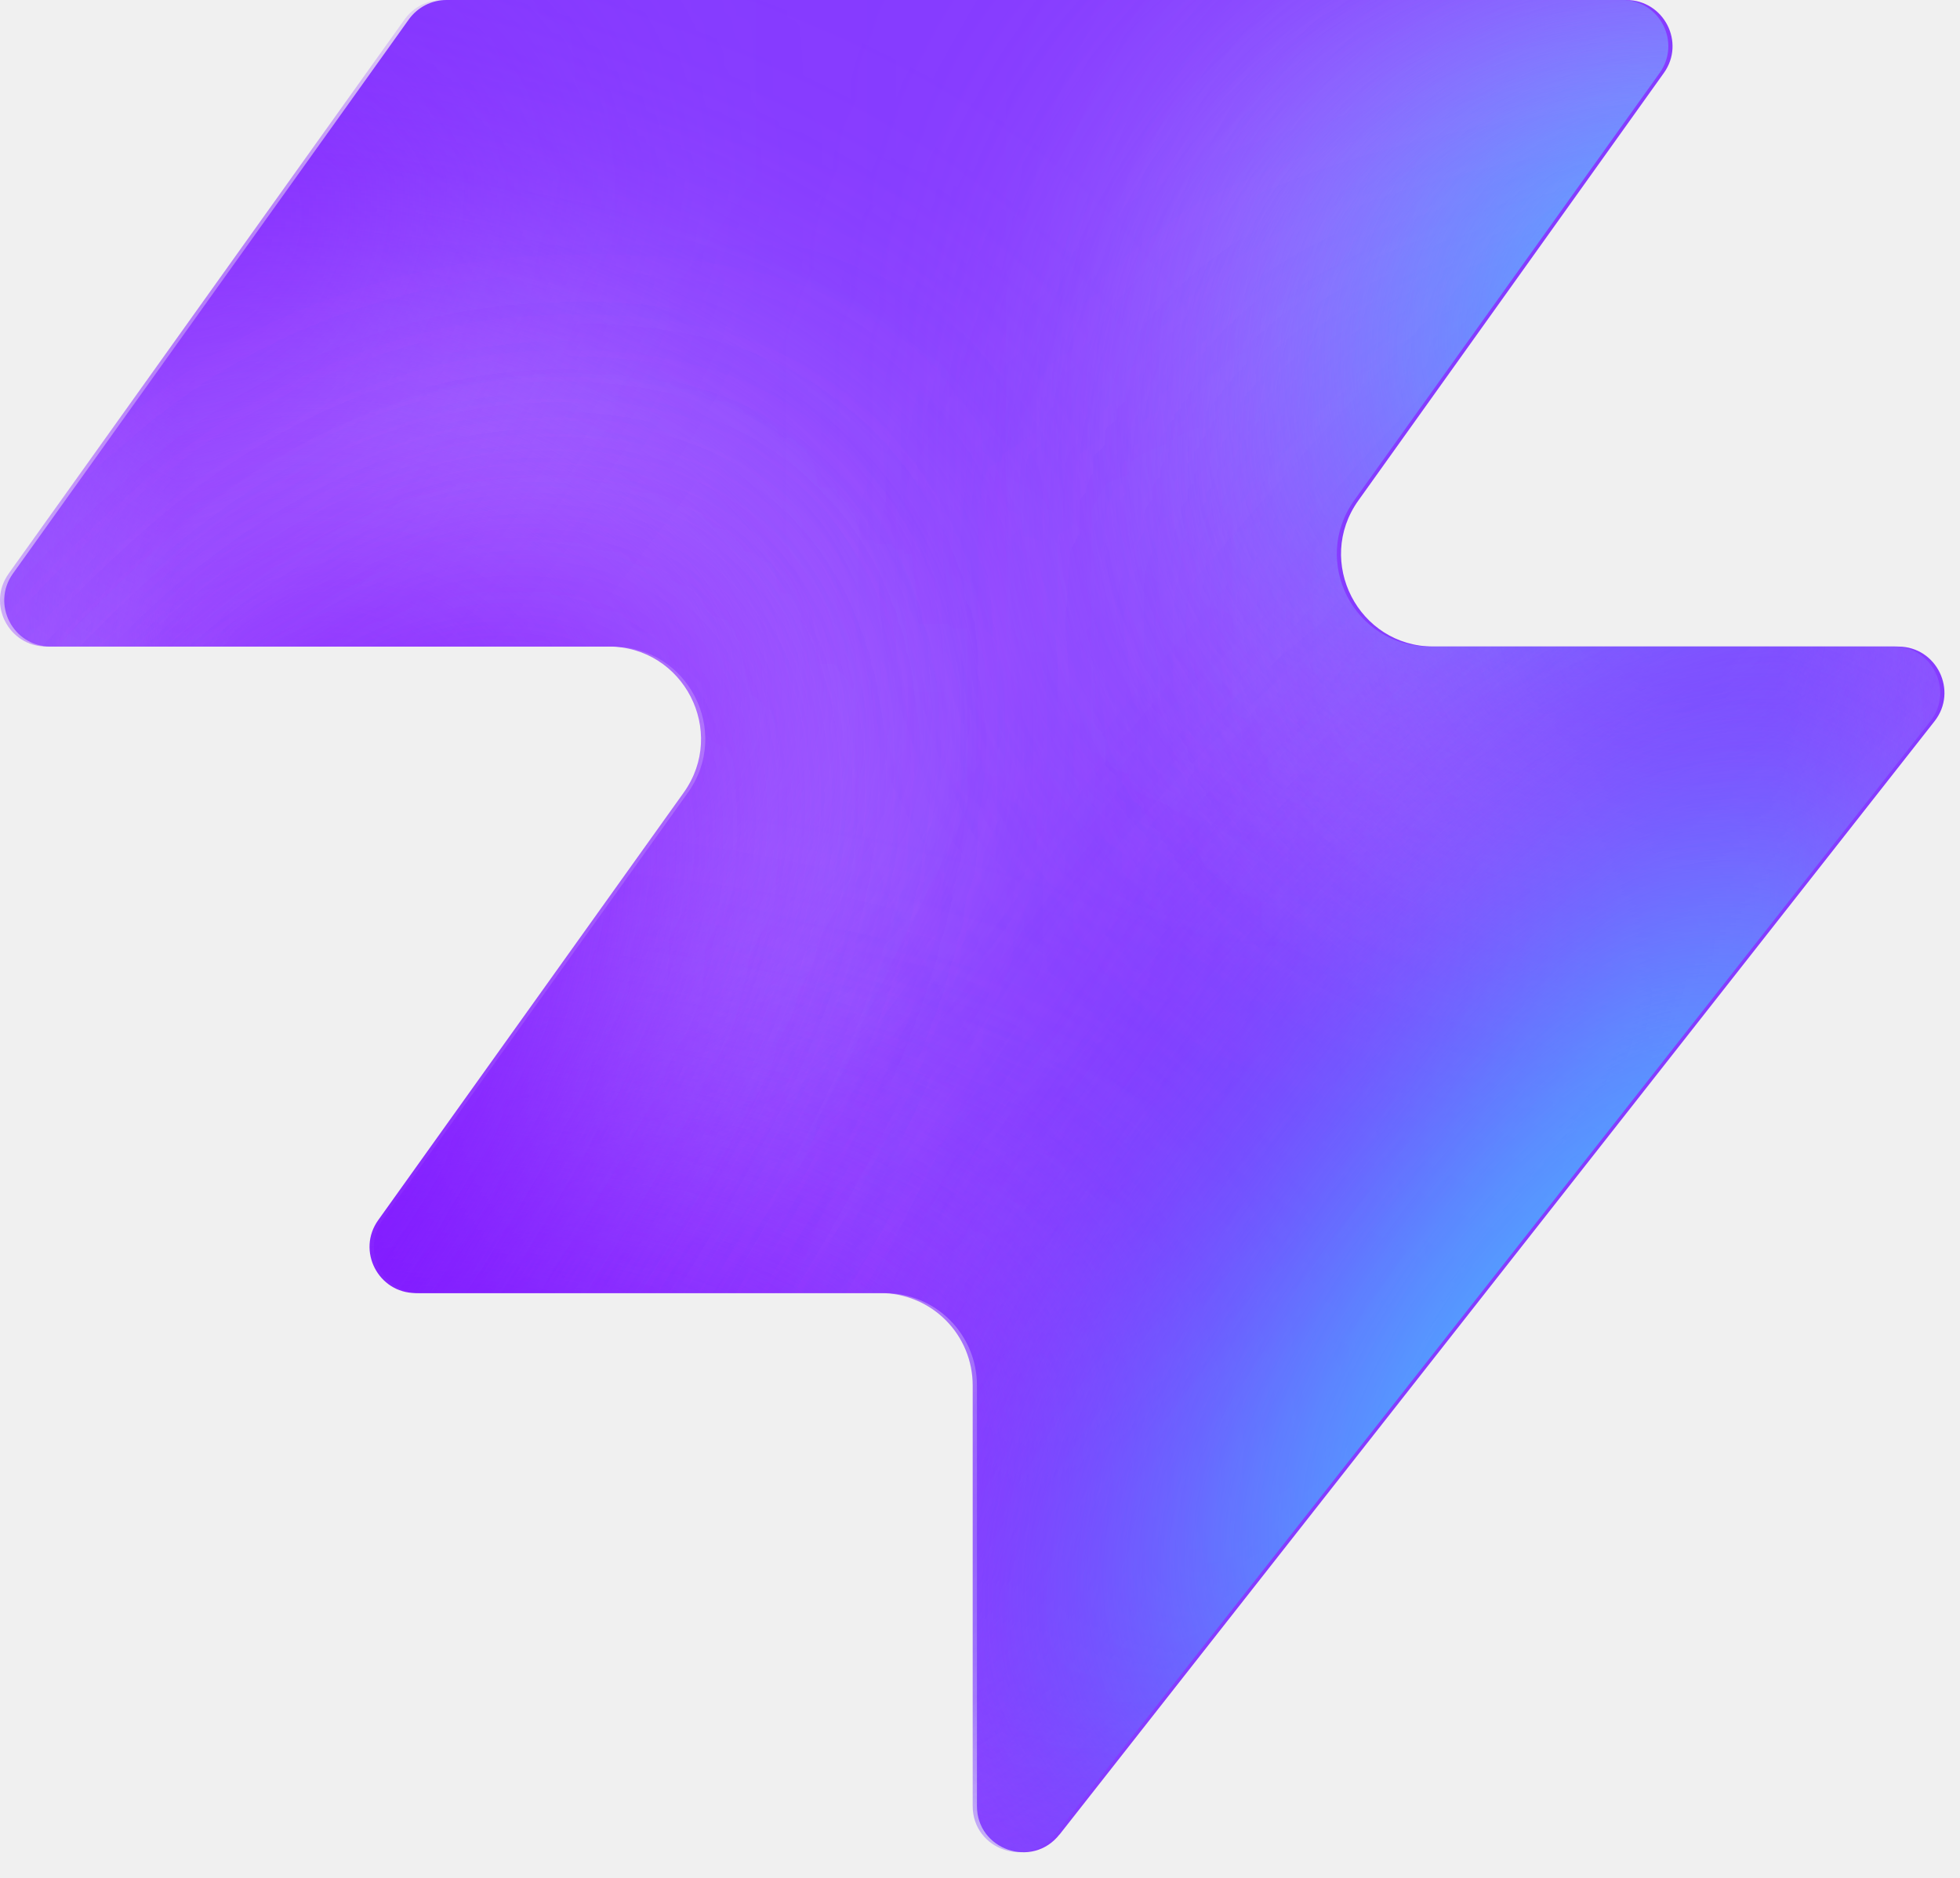
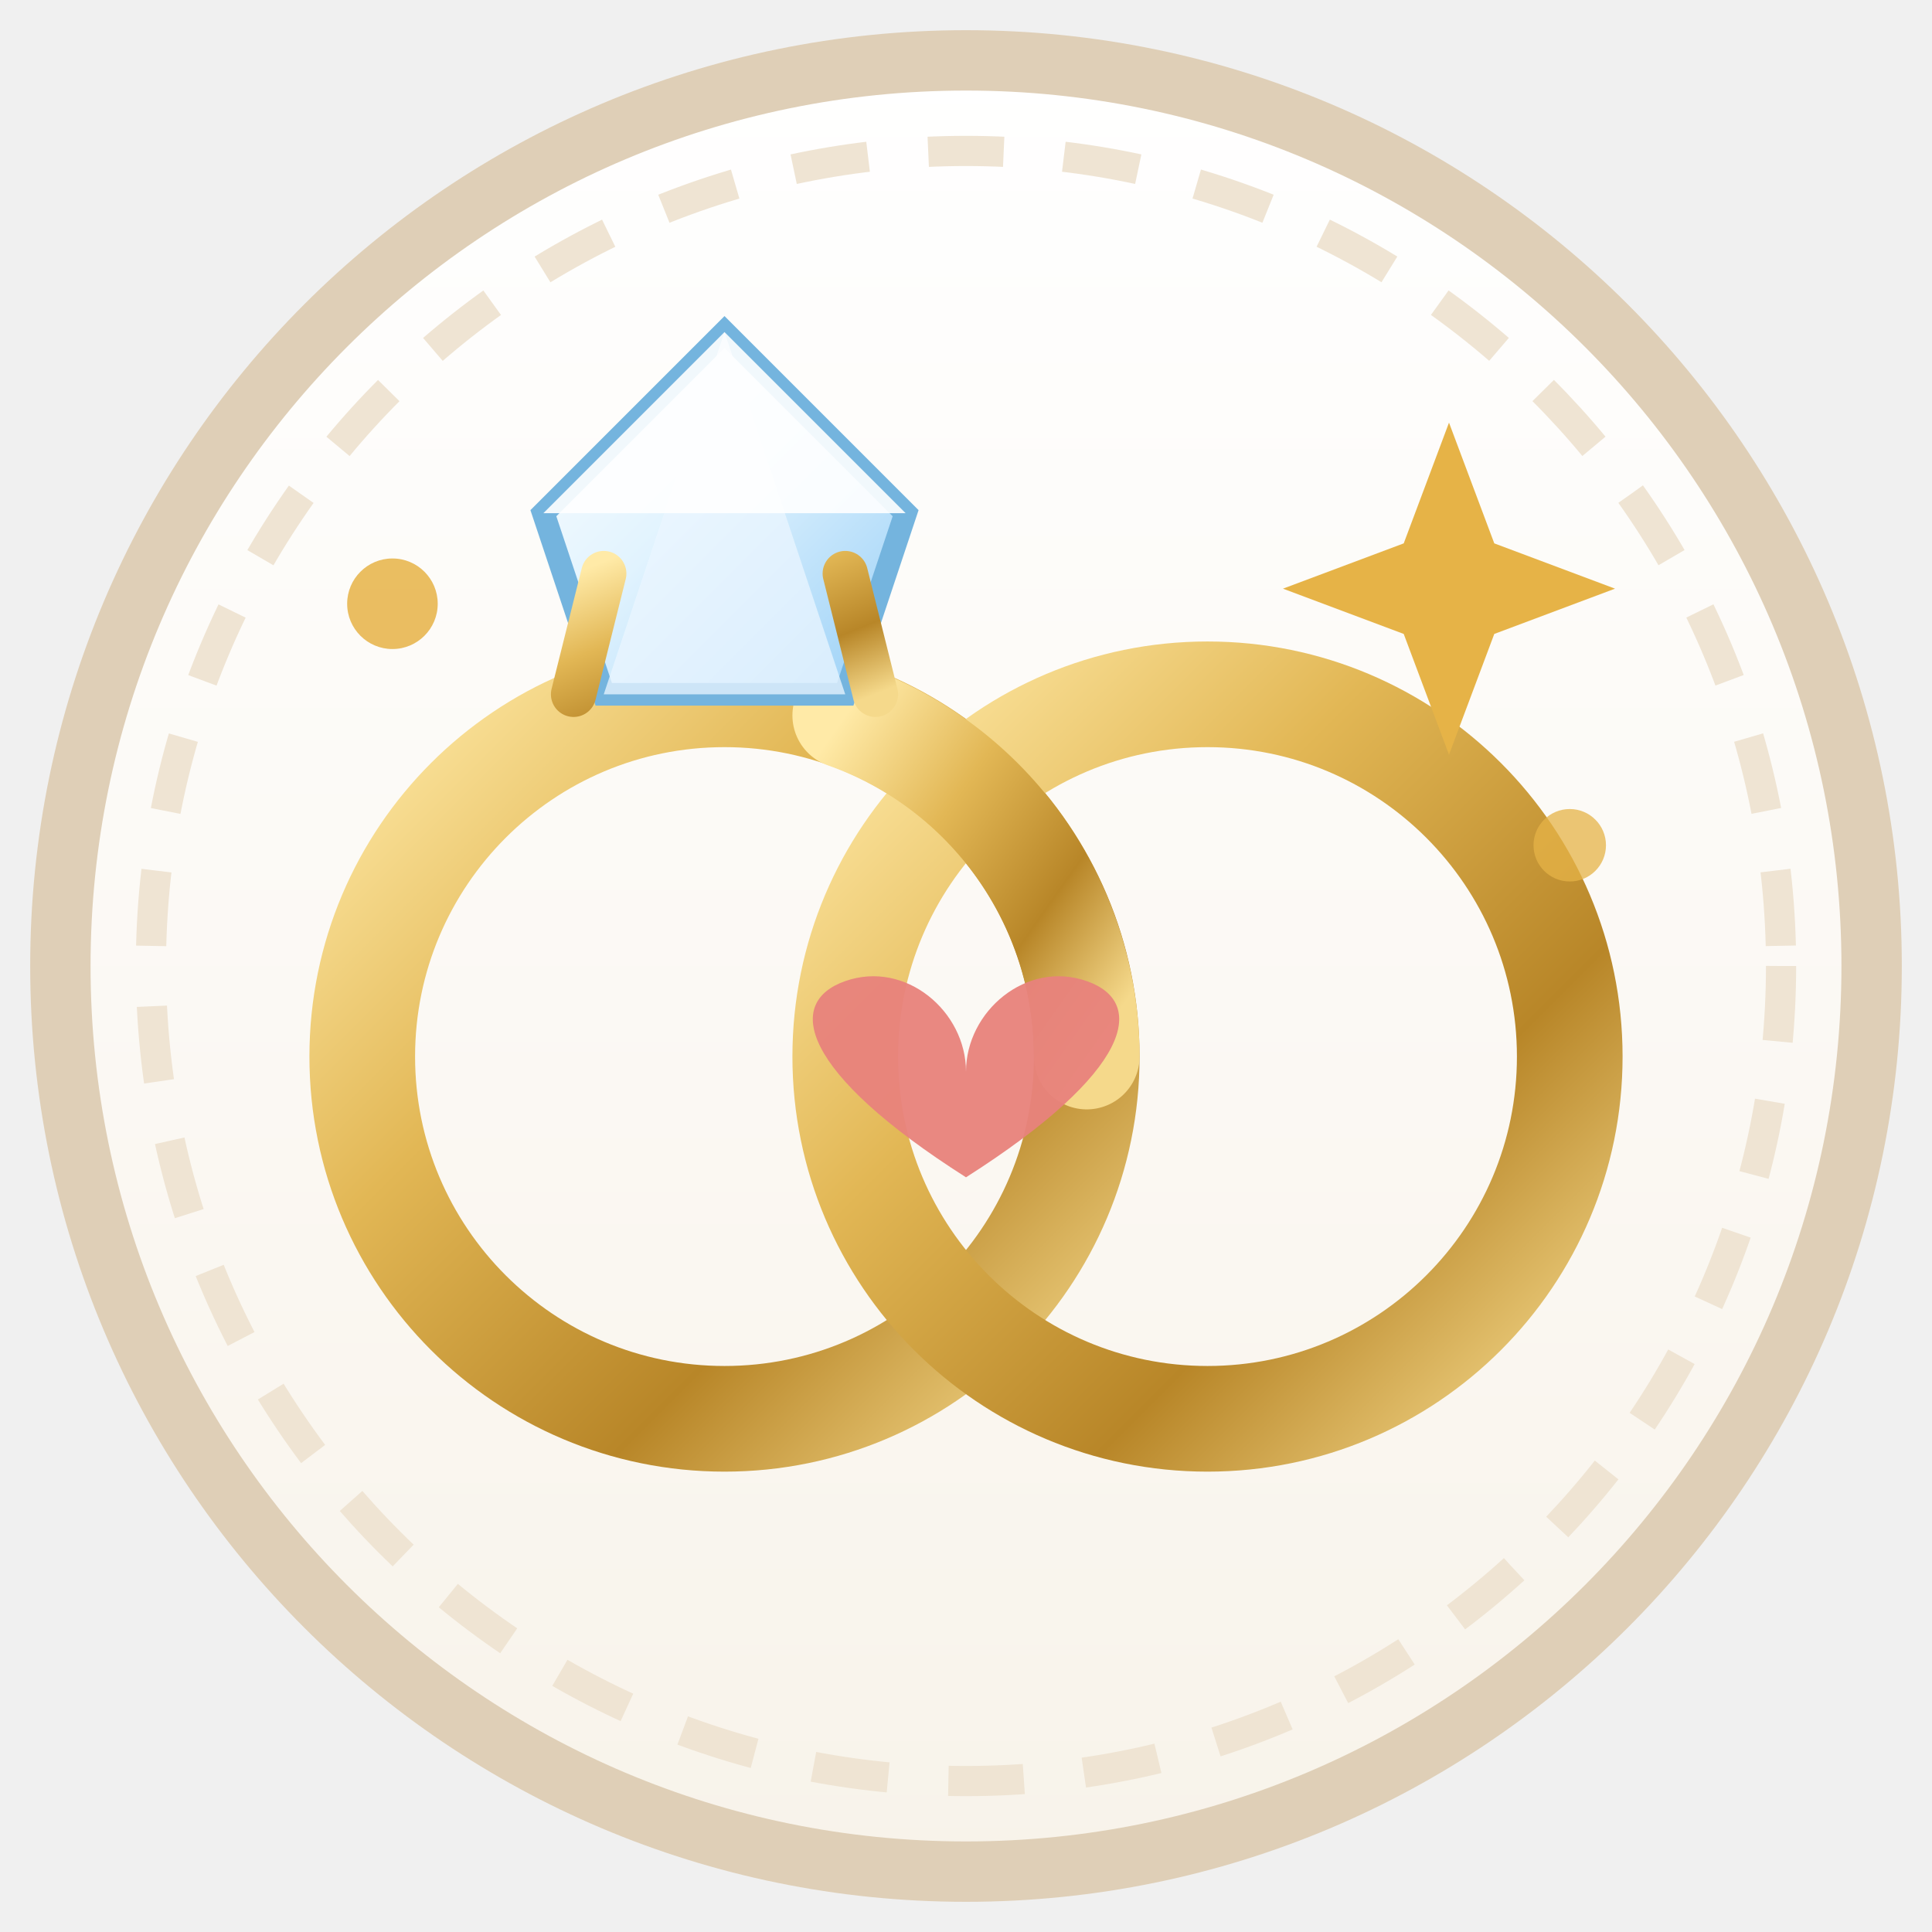
- <svg xmlns="http://www.w3.org/2000/svg" width="48" height="46" fill="none" viewBox="0 0 48 46">
-   <path fill="#863bff" d="M25.946 44.938c-.664.845-2.021.375-2.021-.698V33.937a2.26 2.26 0 0 0-2.262-2.262H10.287c-.92 0-1.456-1.04-.92-1.788l7.48-10.471c1.07-1.497 0-3.578-1.842-3.578H1.237c-.92 0-1.456-1.04-.92-1.788L10.013.474c.214-.297.556-.474.92-.474h28.894c.92 0 1.456 1.04.92 1.788l-7.48 10.471c-1.07 1.498 0 3.579 1.842 3.579h11.377c.943 0 1.473 1.088.89 1.83L25.947 44.94z" style="fill:#863bff;fill:color(display-p3 .525 .23 1);fill-opacity:1" />
-   <mask id="a" width="48" height="46" x="0" y="0" maskUnits="userSpaceOnUse" style="mask-type:alpha">
-     <path fill="#000" d="M25.842 44.938c-.664.844-2.021.375-2.021-.698V33.937a2.26 2.26 0 0 0-2.262-2.262H10.183c-.92 0-1.456-1.04-.92-1.788l7.48-10.471c1.07-1.498 0-3.579-1.842-3.579H1.133c-.92 0-1.456-1.04-.92-1.787L9.91.473c.214-.297.556-.474.92-.474h28.894c.92 0 1.456 1.04.92 1.788l-7.48 10.471c-1.07 1.498 0 3.578 1.842 3.578h11.377c.943 0 1.473 1.088.89 1.832L25.843 44.94z" style="fill:#000;fill-opacity:1" />
-   </mask>
-   <g mask="url(#a)">
-     <g filter="url(#b)">
-       <ellipse cx="5.508" cy="14.704" fill="#ede6ff" rx="5.508" ry="14.704" style="fill:#ede6ff;fill:color(display-p3 .927 .903 1);fill-opacity:1" transform="matrix(.00324 1 1 -.00324 -4.47 31.516)" />
-     </g>
-     <g filter="url(#c)">
-       <ellipse cx="10.399" cy="29.851" fill="#ede6ff" rx="10.399" ry="29.851" style="fill:#ede6ff;fill:color(display-p3 .927 .903 1);fill-opacity:1" transform="matrix(.00324 1 1 -.00324 -39.328 7.883)" />
-     </g>
-     <g filter="url(#d)">
-       <ellipse cx="5.508" cy="30.487" fill="#7e14ff" rx="5.508" ry="30.487" style="fill:#7e14ff;fill:color(display-p3 .492 .077 1);fill-opacity:1" transform="rotate(89.814 -25.913 -14.639)scale(1 -1)" />
-     </g>
-     <g filter="url(#e)">
-       <ellipse cx="5.508" cy="30.599" fill="#7e14ff" rx="5.508" ry="30.599" style="fill:#7e14ff;fill:color(display-p3 .492 .077 1);fill-opacity:1" transform="rotate(89.814 -32.644 -3.334)scale(1 -1)" />
-     </g>
-     <g filter="url(#f)">
-       <ellipse cx="5.508" cy="30.599" fill="#7e14ff" rx="5.508" ry="30.599" style="fill:#7e14ff;fill:color(display-p3 .492 .077 1);fill-opacity:1" transform="matrix(.00324 1 1 -.00324 -34.34 30.47)" />
-     </g>
-     <g filter="url(#g)">
-       <ellipse cx="14.072" cy="22.078" fill="#ede6ff" rx="14.072" ry="22.078" style="fill:#ede6ff;fill:color(display-p3 .927 .903 1);fill-opacity:1" transform="rotate(93.35 24.506 48.493)scale(-1 1)" />
-     </g>
-     <g filter="url(#h)">
-       <ellipse cx="3.47" cy="21.501" fill="#7e14ff" rx="3.47" ry="21.501" style="fill:#7e14ff;fill:color(display-p3 .492 .077 1);fill-opacity:1" transform="rotate(89.009 28.708 47.59)scale(-1 1)" />
-     </g>
-     <g filter="url(#i)">
-       <ellipse cx="3.47" cy="21.501" fill="#7e14ff" rx="3.47" ry="21.501" style="fill:#7e14ff;fill:color(display-p3 .492 .077 1);fill-opacity:1" transform="rotate(89.009 28.708 47.59)scale(-1 1)" />
-     </g>
-     <g filter="url(#j)">
-       <ellipse cx=".387" cy="8.972" fill="#7e14ff" rx="4.407" ry="29.108" style="fill:#7e14ff;fill:color(display-p3 .492 .077 1);fill-opacity:1" transform="rotate(39.51 .387 8.972)" />
-     </g>
-     <g filter="url(#k)">
-       <ellipse cx="47.523" cy="-6.092" fill="#7e14ff" rx="4.407" ry="29.108" style="fill:#7e14ff;fill:color(display-p3 .492 .077 1);fill-opacity:1" transform="rotate(37.892 47.523 -6.092)" />
-     </g>
-     <g filter="url(#l)">
-       <ellipse cx="41.412" cy="6.333" fill="#47bfff" rx="5.971" ry="9.665" style="fill:#47bfff;fill:color(display-p3 .28 .748 1);fill-opacity:1" transform="rotate(37.892 41.412 6.333)" />
-     </g>
-     <g filter="url(#m)">
-       <ellipse cx="-1.879" cy="38.332" fill="#7e14ff" rx="4.407" ry="29.108" style="fill:#7e14ff;fill:color(display-p3 .492 .077 1);fill-opacity:1" transform="rotate(37.892 -1.88 38.332)" />
-     </g>
-     <g filter="url(#n)">
-       <ellipse cx="-1.879" cy="38.332" fill="#7e14ff" rx="4.407" ry="29.108" style="fill:#7e14ff;fill:color(display-p3 .492 .077 1);fill-opacity:1" transform="rotate(37.892 -1.88 38.332)" />
-     </g>
-     <g filter="url(#o)">
-       <ellipse cx="35.651" cy="29.907" fill="#7e14ff" rx="4.407" ry="29.108" style="fill:#7e14ff;fill:color(display-p3 .492 .077 1);fill-opacity:1" transform="rotate(37.892 35.651 29.907)" />
-     </g>
-     <g filter="url(#p)">
-       <ellipse cx="38.418" cy="32.4" fill="#47bfff" rx="5.971" ry="15.297" style="fill:#47bfff;fill:color(display-p3 .28 .748 1);fill-opacity:1" transform="rotate(37.892 38.418 32.4)" />
-     </g>
+ <svg xmlns="http://www.w3.org/2000/svg" viewBox="0 0 64 64" width="64" height="64">
+   <defs>
+     <linearGradient id="ringGold" x1="0%" y1="0%" x2="100%" y2="100%">
+       <stop offset="0%" stop-color="#FFEAA7" />
+       <stop offset="35%" stop-color="#E2B755" />
+       <stop offset="70%" stop-color="#B88628" />
+       <stop offset="100%" stop-color="#F5D98B" />
+     </linearGradient>
+     <linearGradient id="bgGrad" x1="0%" y1="0%" x2="0%" y2="100%">
+       <stop offset="0%" stop-color="#FFFFFF" />
+       <stop offset="100%" stop-color="#F8F3EA" />
+     </linearGradient>
+     <linearGradient id="diamondGrad" x1="0%" y1="0%" x2="100%" y2="100%">
+       <stop offset="0%" stop-color="#FFFFFF" />
+       <stop offset="45%" stop-color="#E1F3FE" />
+       <stop offset="100%" stop-color="#96CEF6" />
+     </linearGradient>
+   </defs>
+   <circle cx="32" cy="32" r="30" fill="url(#bgGrad)" stroke="#DFCFB7" stroke-width="2" />
+   <circle cx="32" cy="32" r="27" fill="none" stroke="#EFE4D3" stroke-width="1" stroke-dasharray="2.5 2" />
+   <circle cx="24" cy="35" r="12" fill="none" stroke="url(#ringGold)" stroke-width="3.5" />
+   <circle cx="40" cy="35" r="12" fill="none" stroke="url(#ringGold)" stroke-width="3.5" />
+   <path d="M28 23.7 A12 12 0 0 1 36 35" fill="none" stroke="url(#ringGold)" stroke-width="3.5" stroke-linecap="round" />
+   <g transform="translate(24, 23)">
+     <polygon points="0,-12 6,-6 4,0 -4,0 -6,-6" fill="url(#diamondGrad)" stroke="#74B4DE" stroke-width="0.75" />
+     <polygon points="0,-12 4,0 -4,0" fill="#EBF6FF" opacity="0.75" />
+     <polygon points="-6,-6 0,-12 6,-6" fill="#FFFFFF" opacity="0.9" />
+     <path d="M-5,0 L-4,-4 M5,0 L4,-4" stroke="url(#ringGold)" stroke-width="1.5" stroke-linecap="round" />
  </g>
-   <defs>
-     <filter id="b" width="60.045" height="41.654" x="-19.77" y="16.149" color-interpolation-filters="sRGB" filterUnits="userSpaceOnUse">
-       <feFlood flood-opacity="0" result="BackgroundImageFix" />
-       <feBlend in="SourceGraphic" in2="BackgroundImageFix" result="shape" />
-       <feGaussianBlur result="effect1_foregroundBlur_2002_17158" stdDeviation="7.659" />
-     </filter>
-     <filter id="c" width="90.34" height="51.437" x="-54.613" y="-7.533" color-interpolation-filters="sRGB" filterUnits="userSpaceOnUse">
-       <feFlood flood-opacity="0" result="BackgroundImageFix" />
-       <feBlend in="SourceGraphic" in2="BackgroundImageFix" result="shape" />
-       <feGaussianBlur result="effect1_foregroundBlur_2002_17158" stdDeviation="7.659" />
-     </filter>
-     <filter id="d" width="79.355" height="29.4" x="-49.64" y="2.03" color-interpolation-filters="sRGB" filterUnits="userSpaceOnUse">
-       <feFlood flood-opacity="0" result="BackgroundImageFix" />
-       <feBlend in="SourceGraphic" in2="BackgroundImageFix" result="shape" />
-       <feGaussianBlur result="effect1_foregroundBlur_2002_17158" stdDeviation="4.596" />
-     </filter>
-     <filter id="e" width="79.579" height="29.4" x="-45.045" y="20.029" color-interpolation-filters="sRGB" filterUnits="userSpaceOnUse">
-       <feFlood flood-opacity="0" result="BackgroundImageFix" />
-       <feBlend in="SourceGraphic" in2="BackgroundImageFix" result="shape" />
-       <feGaussianBlur result="effect1_foregroundBlur_2002_17158" stdDeviation="4.596" />
-     </filter>
-     <filter id="f" width="79.579" height="29.4" x="-43.513" y="21.178" color-interpolation-filters="sRGB" filterUnits="userSpaceOnUse">
-       <feFlood flood-opacity="0" result="BackgroundImageFix" />
-       <feBlend in="SourceGraphic" in2="BackgroundImageFix" result="shape" />
-       <feGaussianBlur result="effect1_foregroundBlur_2002_17158" stdDeviation="4.596" />
-     </filter>
-     <filter id="g" width="74.749" height="58.852" x="15.756" y="-17.901" color-interpolation-filters="sRGB" filterUnits="userSpaceOnUse">
-       <feFlood flood-opacity="0" result="BackgroundImageFix" />
-       <feBlend in="SourceGraphic" in2="BackgroundImageFix" result="shape" />
-       <feGaussianBlur result="effect1_foregroundBlur_2002_17158" stdDeviation="7.659" />
-     </filter>
-     <filter id="h" width="61.377" height="25.362" x="23.548" y="2.284" color-interpolation-filters="sRGB" filterUnits="userSpaceOnUse">
-       <feFlood flood-opacity="0" result="BackgroundImageFix" />
-       <feBlend in="SourceGraphic" in2="BackgroundImageFix" result="shape" />
-       <feGaussianBlur result="effect1_foregroundBlur_2002_17158" stdDeviation="4.596" />
-     </filter>
-     <filter id="i" width="61.377" height="25.362" x="23.548" y="2.284" color-interpolation-filters="sRGB" filterUnits="userSpaceOnUse">
-       <feFlood flood-opacity="0" result="BackgroundImageFix" />
-       <feBlend in="SourceGraphic" in2="BackgroundImageFix" result="shape" />
-       <feGaussianBlur result="effect1_foregroundBlur_2002_17158" stdDeviation="4.596" />
-     </filter>
-     <filter id="j" width="56.045" height="63.649" x="-27.636" y="-22.853" color-interpolation-filters="sRGB" filterUnits="userSpaceOnUse">
-       <feFlood flood-opacity="0" result="BackgroundImageFix" />
-       <feBlend in="SourceGraphic" in2="BackgroundImageFix" result="shape" />
-       <feGaussianBlur result="effect1_foregroundBlur_2002_17158" stdDeviation="4.596" />
-     </filter>
-     <filter id="k" width="54.814" height="64.646" x="20.116" y="-38.415" color-interpolation-filters="sRGB" filterUnits="userSpaceOnUse">
-       <feFlood flood-opacity="0" result="BackgroundImageFix" />
-       <feBlend in="SourceGraphic" in2="BackgroundImageFix" result="shape" />
-       <feGaussianBlur result="effect1_foregroundBlur_2002_17158" stdDeviation="4.596" />
-     </filter>
-     <filter id="l" width="33.541" height="35.313" x="24.641" y="-11.323" color-interpolation-filters="sRGB" filterUnits="userSpaceOnUse">
-       <feFlood flood-opacity="0" result="BackgroundImageFix" />
-       <feBlend in="SourceGraphic" in2="BackgroundImageFix" result="shape" />
-       <feGaussianBlur result="effect1_foregroundBlur_2002_17158" stdDeviation="4.596" />
-     </filter>
-     <filter id="m" width="54.814" height="64.646" x="-29.286" y="6.009" color-interpolation-filters="sRGB" filterUnits="userSpaceOnUse">
-       <feFlood flood-opacity="0" result="BackgroundImageFix" />
-       <feBlend in="SourceGraphic" in2="BackgroundImageFix" result="shape" />
-       <feGaussianBlur result="effect1_foregroundBlur_2002_17158" stdDeviation="4.596" />
-     </filter>
-     <filter id="n" width="54.814" height="64.646" x="-29.286" y="6.009" color-interpolation-filters="sRGB" filterUnits="userSpaceOnUse">
-       <feFlood flood-opacity="0" result="BackgroundImageFix" />
-       <feBlend in="SourceGraphic" in2="BackgroundImageFix" result="shape" />
-       <feGaussianBlur result="effect1_foregroundBlur_2002_17158" stdDeviation="4.596" />
-     </filter>
-     <filter id="o" width="54.814" height="64.646" x="8.244" y="-2.416" color-interpolation-filters="sRGB" filterUnits="userSpaceOnUse">
-       <feFlood flood-opacity="0" result="BackgroundImageFix" />
-       <feBlend in="SourceGraphic" in2="BackgroundImageFix" result="shape" />
-       <feGaussianBlur result="effect1_foregroundBlur_2002_17158" stdDeviation="4.596" />
-     </filter>
-     <filter id="p" width="39.409" height="43.623" x="18.713" y="10.588" color-interpolation-filters="sRGB" filterUnits="userSpaceOnUse">
-       <feFlood flood-opacity="0" result="BackgroundImageFix" />
-       <feBlend in="SourceGraphic" in2="BackgroundImageFix" result="shape" />
-       <feGaussianBlur result="effect1_foregroundBlur_2002_17158" stdDeviation="4.596" />
-     </filter>
-   </defs>
+   <path d="M48 14 L49.5 18 L53.5 19.5 L49.5 21 L48 25 L46.5 21 L42.5 19.5 L46.5 18 Z" fill="#E6B347" />
+   <circle cx="13" cy="20" r="1.5" fill="#E6B347" opacity="0.85" />
+   <circle cx="52" cy="28" r="1.2" fill="#E6B347" opacity="0.75" />
+   <path d="M32 35.5 C32 33.5 30 31.8 28 32.5 C26 33.2 26.5 35.5 32 39 C37.5 35.5 38 33.2 36 32.5 C34 31.8 32 33.5 32 35.5 Z" fill="#E8827C" opacity="0.95" />
</svg>
